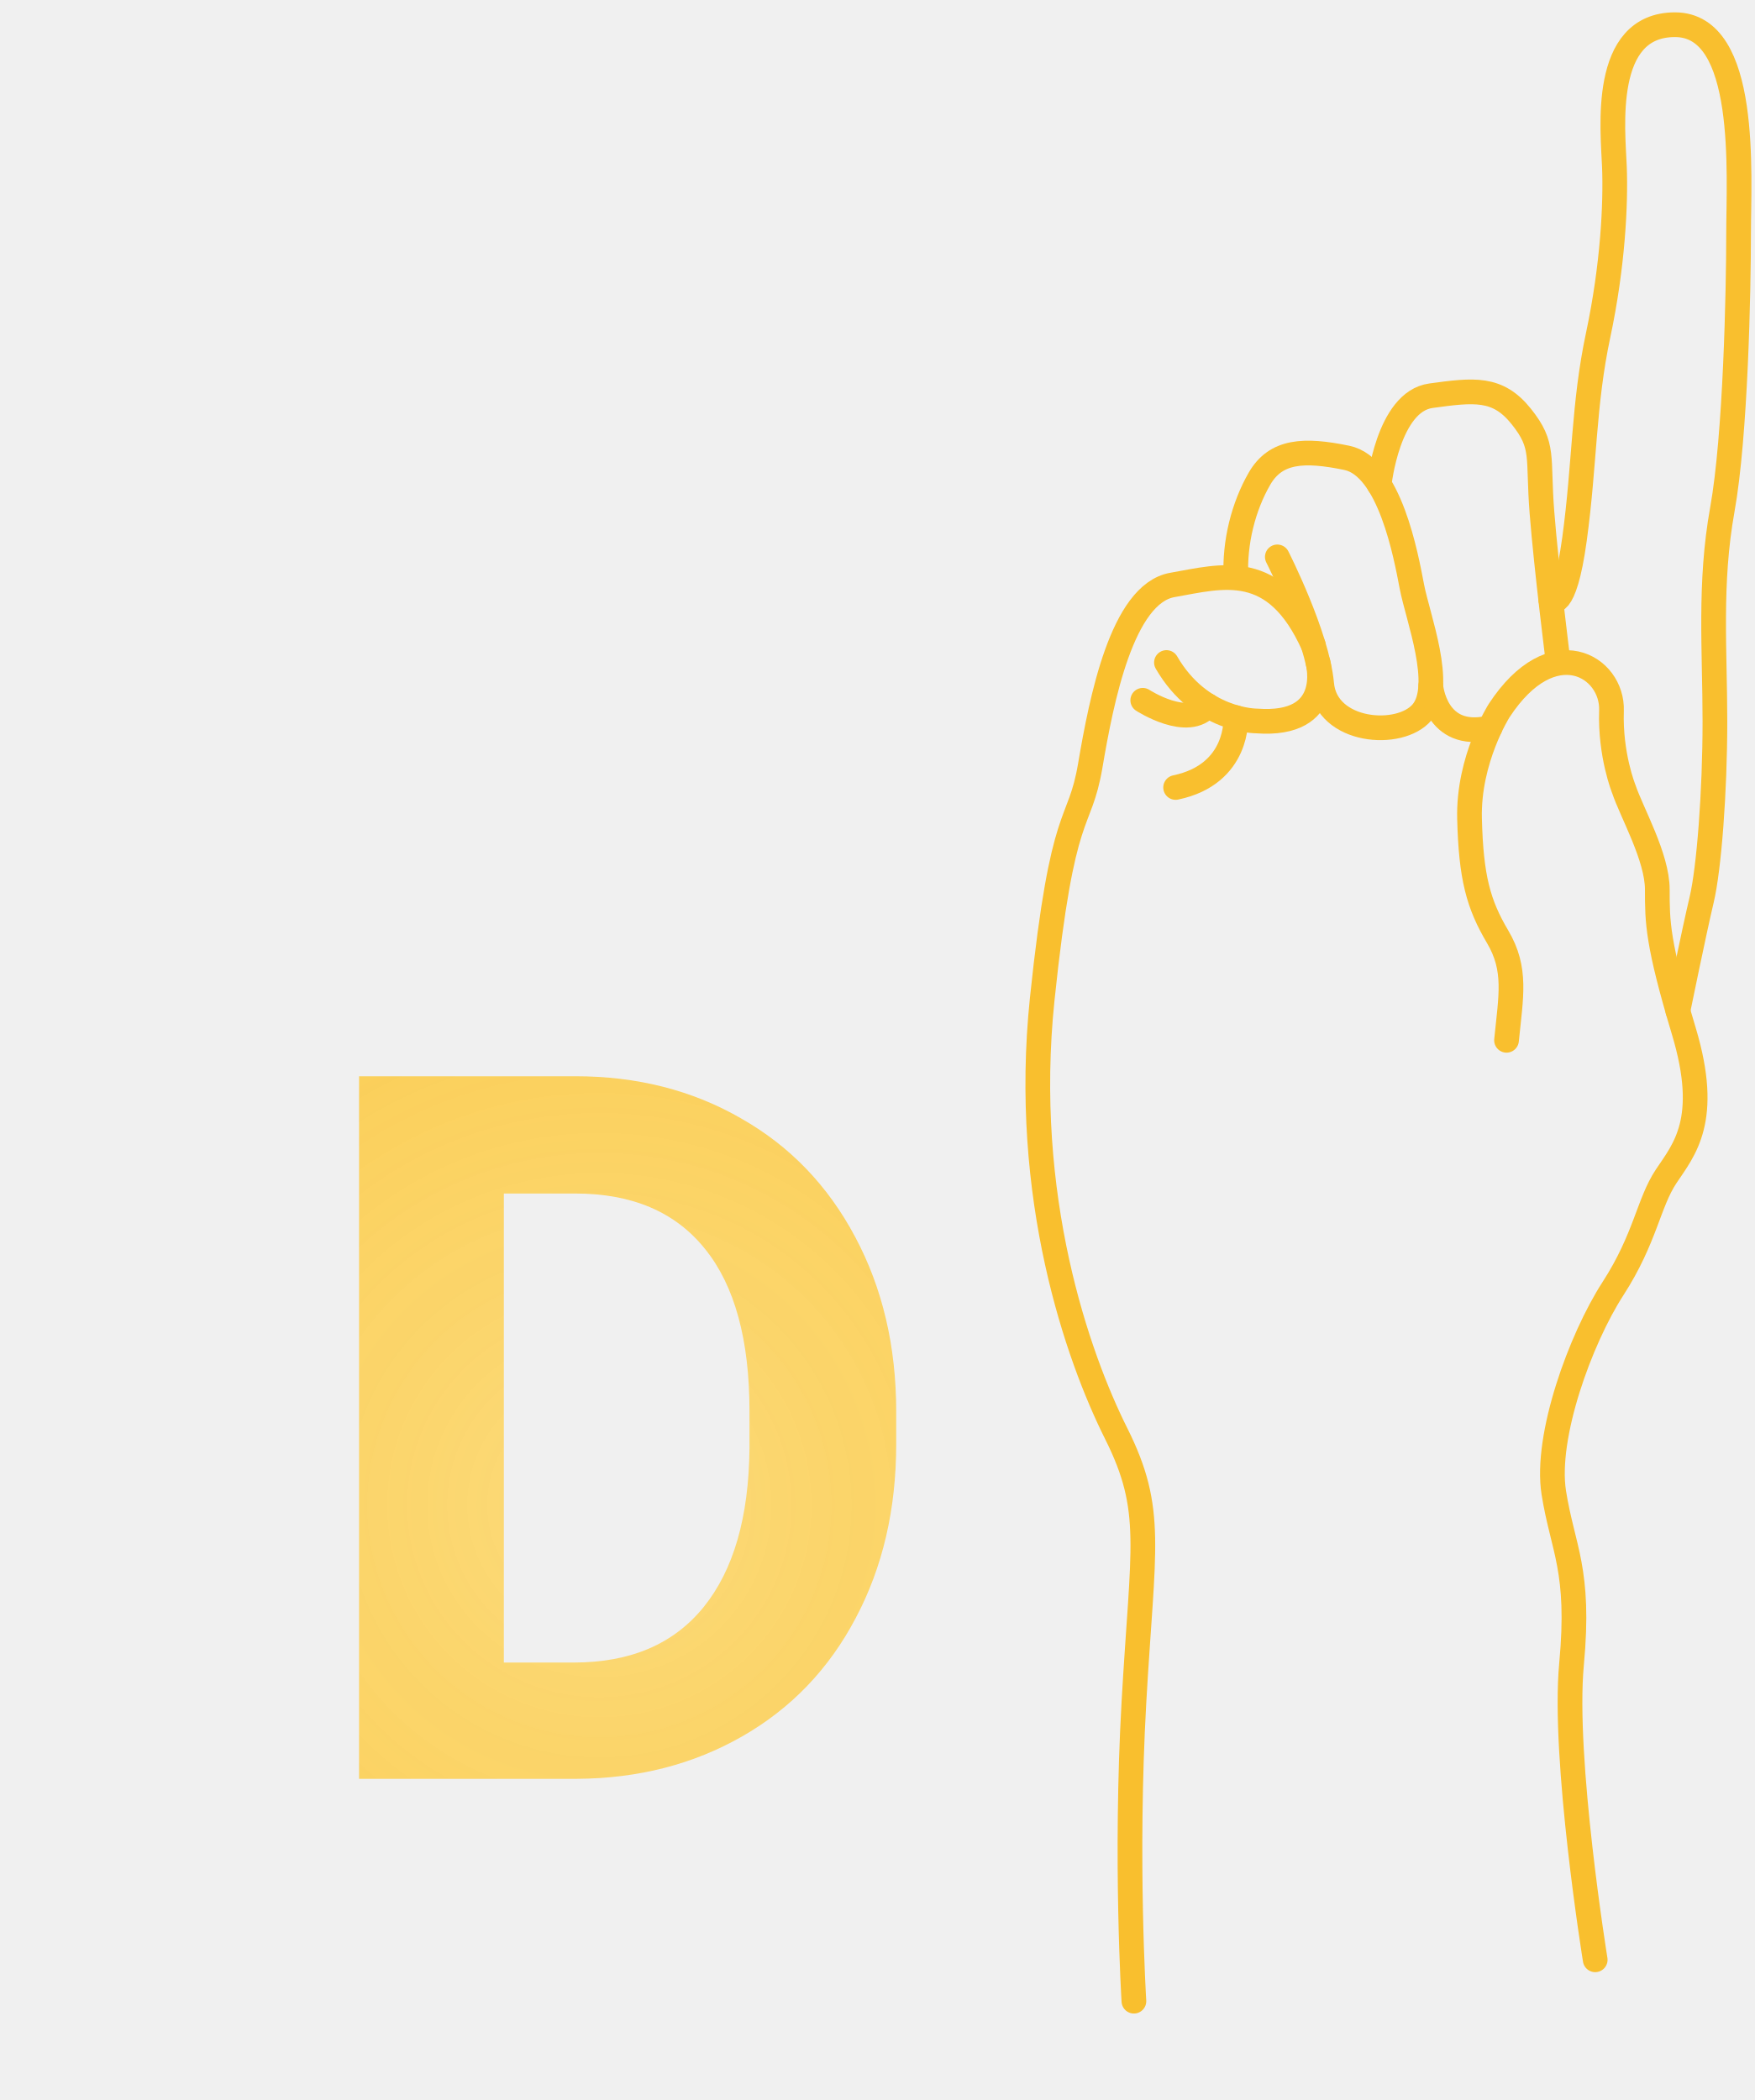
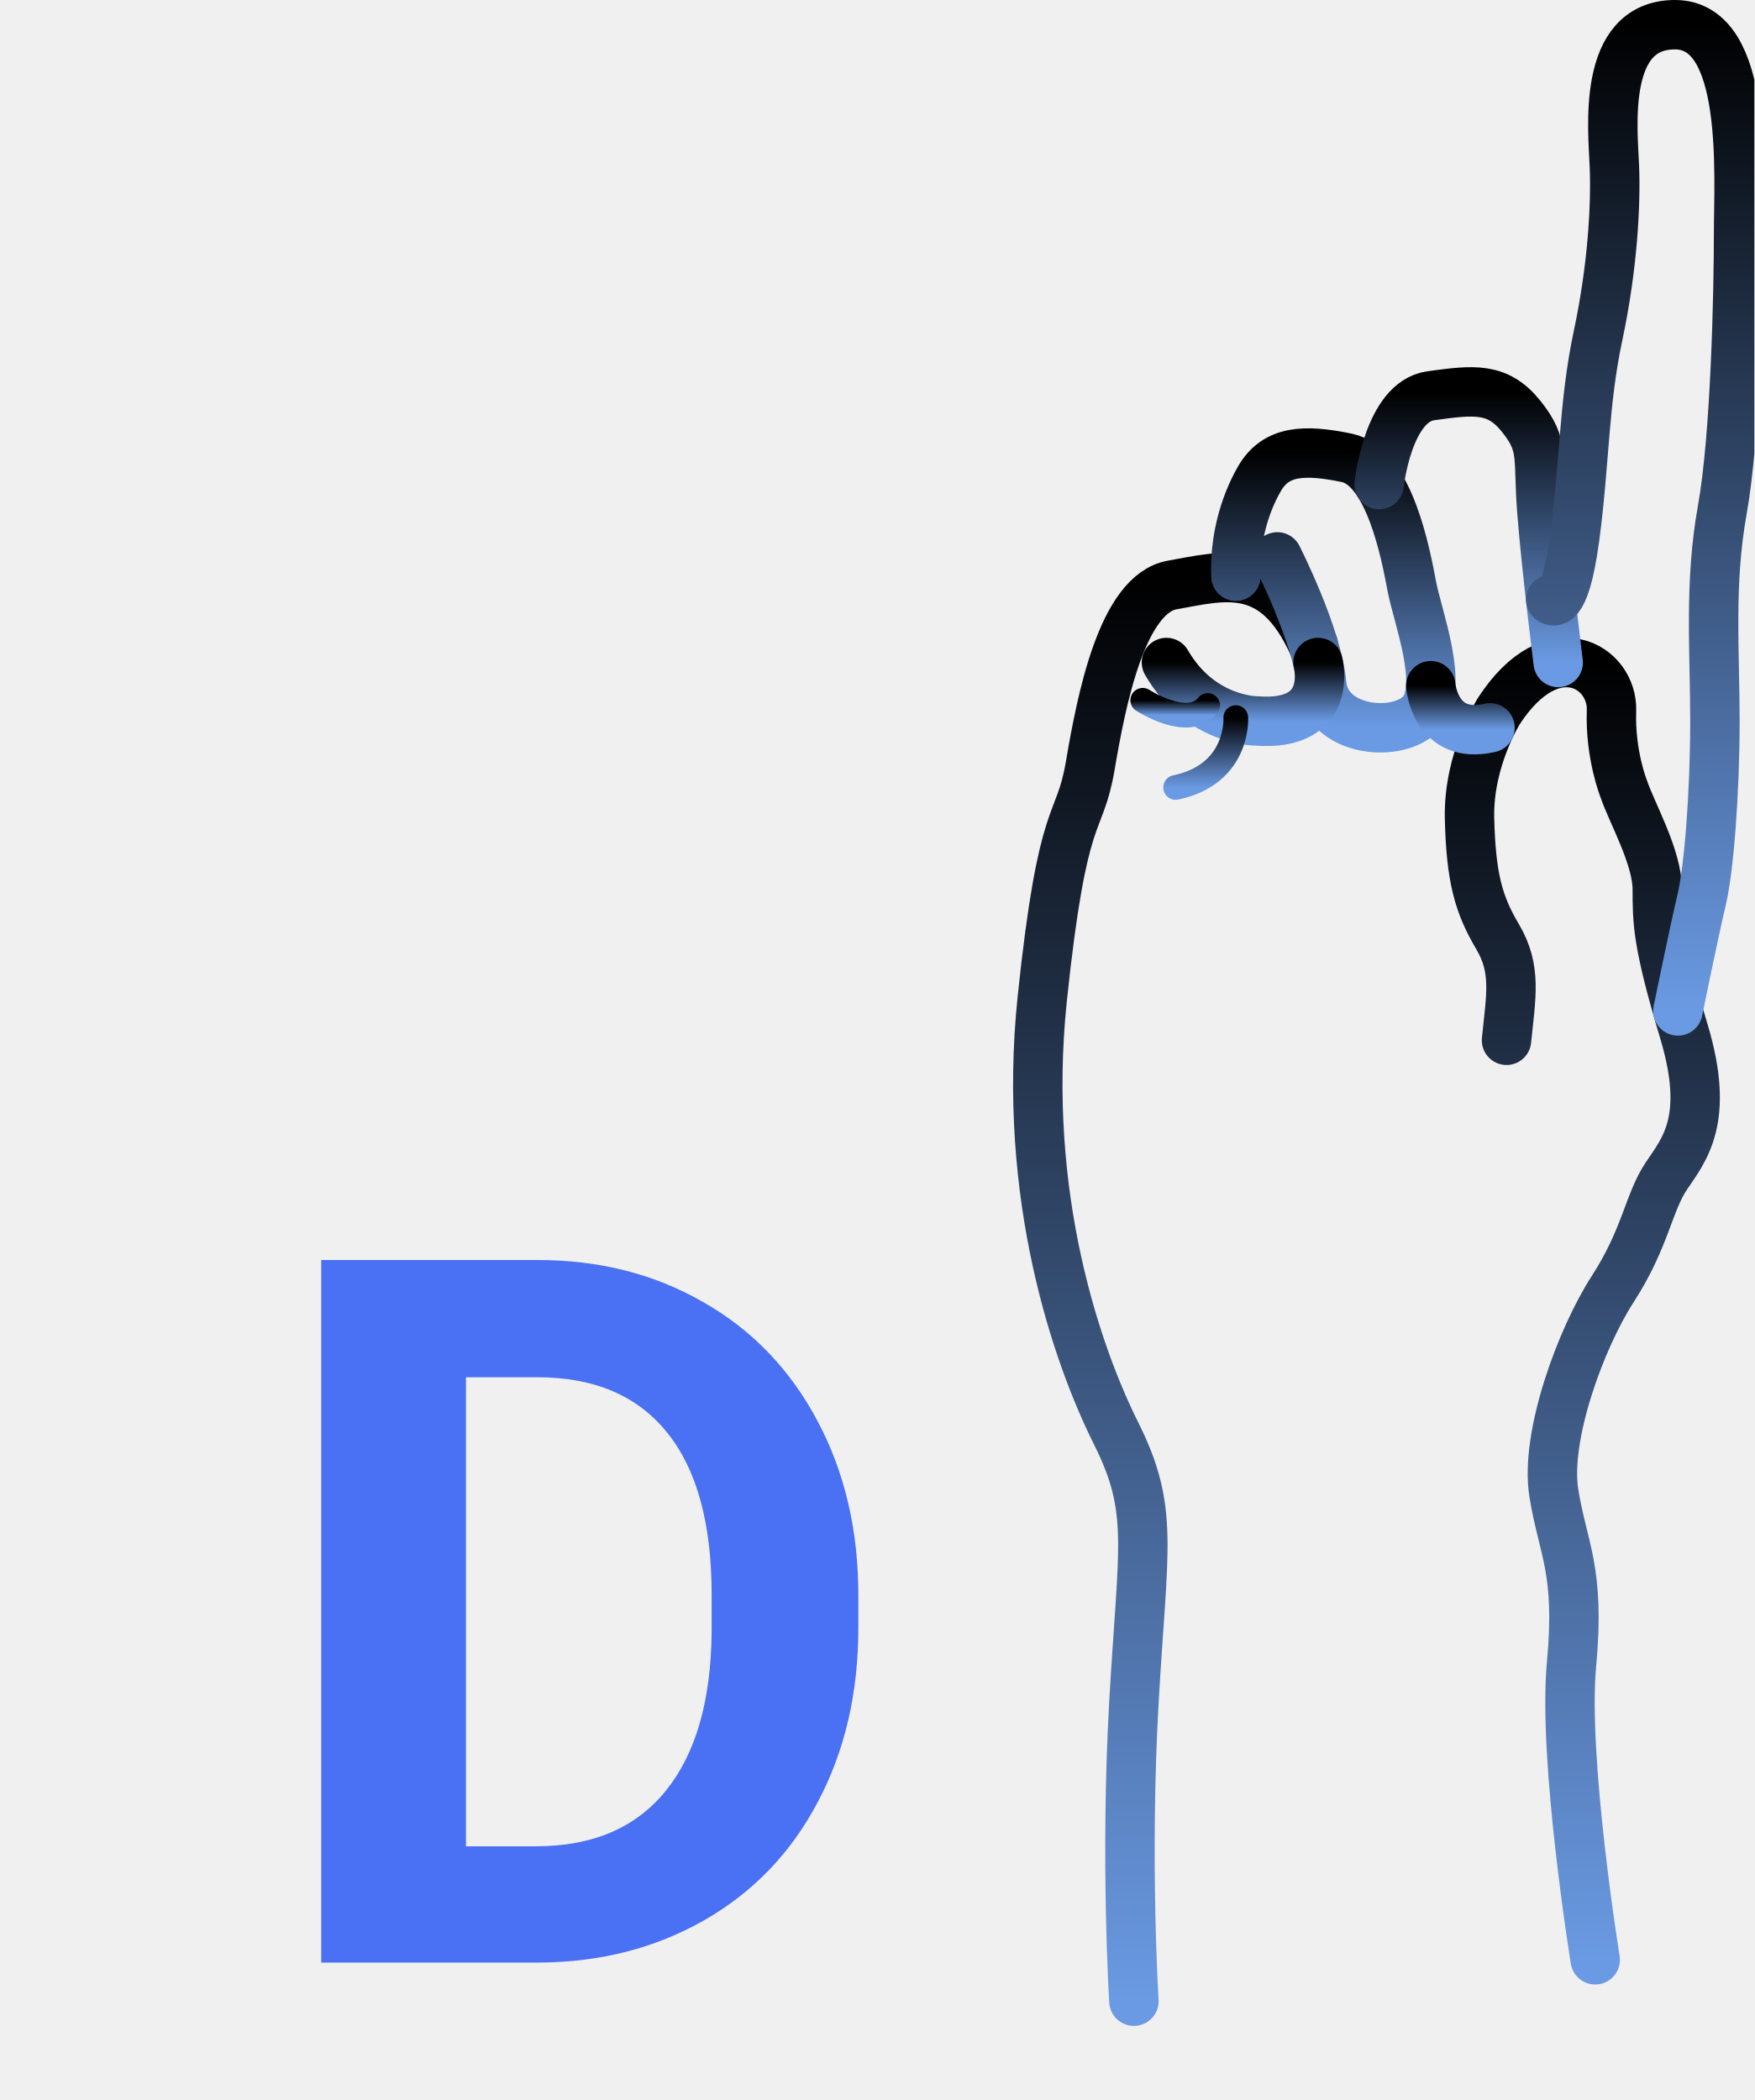
<svg xmlns="http://www.w3.org/2000/svg" width="71" height="85" viewBox="0 0 71 85" fill="none">
-   <path d="M45.89 81C45.89 81 45.531 75.256 45.89 68.913C46.249 62.571 46.727 61.135 45.172 58.023C43.616 54.911 41.342 48.449 42.18 40.431C43.018 32.413 43.678 33.61 44.126 30.977C44.573 28.345 45.411 24.036 47.445 23.677C49.48 23.318 51.599 22.653 53.154 26.123" stroke="#F9BF2E" stroke-miterlimit="10" stroke-linecap="round" stroke-linejoin="round" />
-   <path d="M64.559 79.325C64.559 79.325 63.242 71.187 63.601 67.358C63.96 63.528 63.242 62.69 62.883 60.417C62.524 58.143 63.96 54.199 65.277 52.161C66.593 50.124 66.713 48.689 67.431 47.612C68.149 46.535 69.226 45.338 68.149 41.748C67.072 38.158 67.072 37.32 67.072 36.004C67.072 34.687 66.036 32.892 65.716 31.935C65.716 31.935 65.157 30.558 65.218 28.764C65.278 26.969 62.824 25.473 60.67 28.764C60.67 28.764 59.414 30.738 59.473 33.132C59.533 35.525 59.832 36.602 60.611 37.918C61.388 39.235 61.149 40.312 60.97 42.107" stroke="#F9BF2E" stroke-miterlimit="10" stroke-linecap="round" stroke-linejoin="round" />
-   <path d="M51.694 22.541C51.694 22.541 53.309 25.712 53.489 27.687C53.669 29.661 56.66 29.9 57.557 28.824C58.455 27.747 57.378 24.995 57.139 23.739C56.9 22.483 56.241 18.892 54.506 18.532C52.77 18.173 51.634 18.234 50.975 19.37C50.318 20.507 49.959 21.952 50.018 23.324" stroke="#F9BF2E" stroke-miterlimit="10" stroke-linecap="round" stroke-linejoin="round" />
-   <path d="M53.341 26.816C53.341 26.816 54.027 29.421 50.856 29.182C50.856 29.182 48.583 29.197 47.207 26.816" stroke="#F9BF2E" stroke-miterlimit="10" stroke-linecap="round" stroke-linejoin="round" />
-   <path d="M46.248 28.345C46.248 28.345 48.094 29.545 48.877 28.556" stroke="#F9BF2E" stroke-miterlimit="10" stroke-linecap="round" stroke-linejoin="round" />
-   <path d="M50.013 29.046C50.013 29.046 50.163 31.336 47.578 31.874" stroke="#F9BF2E" stroke-miterlimit="10" stroke-linecap="round" stroke-linejoin="round" />
-   <path d="M57.904 27.756C57.904 27.756 58.078 29.973 60.301 29.458" stroke="#F9BF2E" stroke-miterlimit="10" stroke-linecap="round" stroke-linejoin="round" />
-   <path d="M55.815 19.613C55.815 19.613 56.166 16.258 57.908 16.018C59.652 15.779 60.609 15.659 61.566 16.856C62.524 18.053 62.224 18.472 62.404 20.745C62.583 23.018 63.062 26.815 63.062 26.815" stroke="#F9BF2E" stroke-miterlimit="10" stroke-linecap="round" stroke-linejoin="round" />
-   <path d="M62.759 24.27C62.759 24.27 63.302 24.875 63.721 21.823C64.139 18.771 64.079 16.377 64.678 13.566C65.276 10.754 65.396 8.241 65.336 6.744C65.276 5.249 64.797 1 67.789 1C70.781 1 70.362 7.103 70.362 9.436C70.362 11.77 70.242 17.633 69.704 20.626C69.165 23.618 69.404 26.342 69.404 29.198C69.404 32.055 69.165 35.167 68.866 36.423C68.567 37.679 67.905 40.919 67.905 40.919" stroke="#F9BF2E" stroke-miterlimit="10" stroke-linecap="round" stroke-linejoin="round" />
-   <path d="M14.531 72V43.562H23.281C25.781 43.562 28.014 44.129 29.98 45.262C31.96 46.382 33.503 47.983 34.609 50.066C35.716 52.137 36.27 54.493 36.27 57.137V58.445C36.27 61.089 35.723 63.439 34.629 65.496C33.548 67.553 32.018 69.148 30.039 70.281C28.06 71.414 25.827 71.987 23.34 72H14.531ZM20.391 48.309V67.293H23.223C25.514 67.293 27.266 66.544 28.477 65.047C29.688 63.55 30.306 61.408 30.332 58.621V57.117C30.332 54.227 29.733 52.039 28.535 50.555C27.337 49.057 25.586 48.309 23.281 48.309H20.391Z" fill="url(#paint0_diamond)" />
+   <g clip-path="url(#clip0_8_137)">
+     <path d="M45.89 81C45.89 81 45.531 75.256 45.89 68.913C46.249 62.571 46.727 61.135 45.172 58.023C43.616 54.911 41.342 48.449 42.18 40.431C43.018 32.413 43.678 33.61 44.126 30.977C44.573 28.345 45.411 24.036 47.445 23.677C49.48 23.318 51.599 22.653 53.154 26.123" stroke="url(#paint0_linear_8_137)" stroke-width="2" stroke-miterlimit="10" stroke-linecap="round" stroke-linejoin="round" />
+     <path d="M64.559 79.325C64.559 79.325 63.242 71.187 63.601 67.358C63.96 63.528 63.242 62.69 62.883 60.417C62.524 58.143 63.96 54.199 65.277 52.161C66.593 50.124 66.713 48.689 67.431 47.612C68.149 46.535 69.226 45.338 68.149 41.748C67.072 38.158 67.072 37.32 67.072 36.004C67.072 34.687 66.036 32.892 65.716 31.935C65.716 31.935 65.157 30.558 65.218 28.764C65.278 26.969 62.824 25.473 60.67 28.764C60.67 28.764 59.414 30.738 59.473 33.132C59.533 35.525 59.832 36.602 60.611 37.918C61.388 39.235 61.149 40.312 60.97 42.107" stroke="url(#paint1_linear_8_137)" stroke-width="2" stroke-miterlimit="10" stroke-linecap="round" stroke-linejoin="round" />
+     <path d="M51.694 22.541C51.694 22.541 53.309 25.712 53.489 27.687C53.669 29.661 56.66 29.9 57.557 28.824C58.455 27.747 57.378 24.995 57.139 23.739C56.9 22.483 56.241 18.892 54.506 18.532C52.77 18.173 51.634 18.234 50.975 19.37C50.318 20.507 49.959 21.952 50.018 23.324" stroke="url(#paint2_linear_8_137)" stroke-width="2" stroke-miterlimit="10" stroke-linecap="round" stroke-linejoin="round" />
+     <path d="M53.341 26.816C53.341 26.816 54.027 29.421 50.856 29.182C50.856 29.182 48.583 29.197 47.207 26.816" stroke="url(#paint3_linear_8_137)" stroke-width="2" stroke-miterlimit="10" stroke-linecap="round" stroke-linejoin="round" />
+     <path d="M46.248 28.345C46.248 28.345 48.094 29.545 48.877 28.556" stroke="url(#paint4_linear_8_137)" stroke-miterlimit="10" stroke-linecap="round" stroke-linejoin="round" />
+     <path d="M50.013 29.046C50.013 29.046 50.163 31.336 47.578 31.874" stroke="url(#paint5_linear_8_137)" stroke-miterlimit="10" stroke-linecap="round" stroke-linejoin="round" />
+     <path d="M57.904 27.756C57.904 27.756 58.078 29.973 60.301 29.458" stroke="url(#paint6_linear_8_137)" stroke-width="2" stroke-miterlimit="10" stroke-linecap="round" stroke-linejoin="round" />
+     <path d="M55.815 19.613C55.815 19.613 56.166 16.258 57.908 16.018C59.652 15.779 60.609 15.659 61.566 16.856C62.524 18.053 62.224 18.472 62.404 20.745C62.583 23.018 63.062 26.815 63.062 26.815" stroke="url(#paint7_linear_8_137)" stroke-width="2" stroke-miterlimit="10" stroke-linecap="round" stroke-linejoin="round" />
+     <path d="M62.759 24.27C62.759 24.27 63.302 24.875 63.721 21.823C64.139 18.771 64.079 16.377 64.678 13.566C65.276 10.754 65.396 8.241 65.336 6.744C65.276 5.249 64.797 1 67.789 1C70.781 1 70.362 7.103 70.362 9.436C70.362 11.77 70.242 17.633 69.704 20.626C69.165 23.618 69.404 26.342 69.404 29.198C69.404 32.055 69.165 35.167 68.866 36.423C68.567 37.679 67.905 40.919 67.905 40.919" stroke="url(#paint8_linear_8_137)" stroke-width="2" stroke-miterlimit="10" stroke-linecap="round" stroke-linejoin="round" />
+     <path d="M13 79.438V51H21.75C24.25 51 26.483 51.566 28.449 52.699C30.428 53.819 31.971 55.421 33.078 57.504C34.185 59.574 34.738 61.931 34.738 64.574V65.883C34.738 68.526 34.191 70.876 33.098 72.934C32.017 74.991 30.487 76.586 28.508 77.719C26.529 78.852 24.296 79.424 21.809 79.438H13ZM18.859 55.746V74.731H21.692C23.983 74.731 25.734 73.982 26.945 72.484C28.156 70.987 28.775 68.845 28.801 66.059V64.555C28.801 61.664 28.202 59.477 27.004 57.992C25.806 56.495 24.055 55.746 21.75 55.746H18.859Z" fill="#456CF3" fill-opacity="0.97" />
+   </g>
  <defs>
-     <radialGradient id="paint0_diamond" cx="0" cy="0" r="1" gradientUnits="userSpaceOnUse" gradientTransform="translate(24.2424 60.8929) rotate(88.0754) scale(45.1147 45.0815)">
-       <stop stop-color="#FFD458" stop-opacity="0.78" />
-       <stop offset="1" stop-color="#F9BF2E" />
-     </radialGradient>
+     <linearGradient id="paint0_linear_8_137" x1="47.577" y1="23.378" x2="47.577" y2="81" gradientUnits="userSpaceOnUse">
+       <stop />
+       <stop offset="1" stop-color="#6A9AE3" />
+     </linearGradient>
+     <linearGradient id="paint1_linear_8_137" x1="64.038" y1="26.817" x2="64.038" y2="79.325" gradientUnits="userSpaceOnUse">
+       <stop />
+       <stop offset="1" stop-color="#6A9AE3" />
+     </linearGradient>
+     <linearGradient id="paint2_linear_8_137" x1="53.96" y1="18.337" x2="53.96" y2="29.458" gradientUnits="userSpaceOnUse">
+       <stop />
+       <stop offset="1" stop-color="#6A9AE3" />
+     </linearGradient>
+     <linearGradient id="paint3_linear_8_137" x1="50.305" y1="26.816" x2="50.305" y2="29.198" gradientUnits="userSpaceOnUse">
+       <stop />
+       <stop offset="1" stop-color="#6A9AE3" />
+     </linearGradient>
+     <linearGradient id="paint4_linear_8_137" x1="47.562" y1="28.345" x2="47.562" y2="28.947" gradientUnits="userSpaceOnUse">
+       <stop />
+       <stop offset="1" stop-color="#6A9AE3" />
+     </linearGradient>
+     <linearGradient id="paint5_linear_8_137" x1="48.796" y1="29.046" x2="48.796" y2="31.874" gradientUnits="userSpaceOnUse">
+       <stop />
+       <stop offset="1" stop-color="#6A9AE3" />
+     </linearGradient>
+     <linearGradient id="paint6_linear_8_137" x1="59.102" y1="27.756" x2="59.102" y2="29.536" gradientUnits="userSpaceOnUse">
+       <stop />
+       <stop offset="1" stop-color="#6A9AE3" />
+     </linearGradient>
+     <linearGradient id="paint7_linear_8_137" x1="59.439" y1="15.862" x2="59.439" y2="26.815" gradientUnits="userSpaceOnUse">
+       <stop />
+       <stop offset="1" stop-color="#6A9AE3" />
+     </linearGradient>
+     <linearGradient id="paint8_linear_8_137" x1="66.571" y1="1" x2="66.571" y2="40.919" gradientUnits="userSpaceOnUse">
+       <stop />
+       <stop offset="1" stop-color="#6A9AE3" />
+     </linearGradient>
+     <clipPath id="clip0_8_137">
+       <rect width="71" height="85" fill="white" />
+     </clipPath>
  </defs>
</svg>
